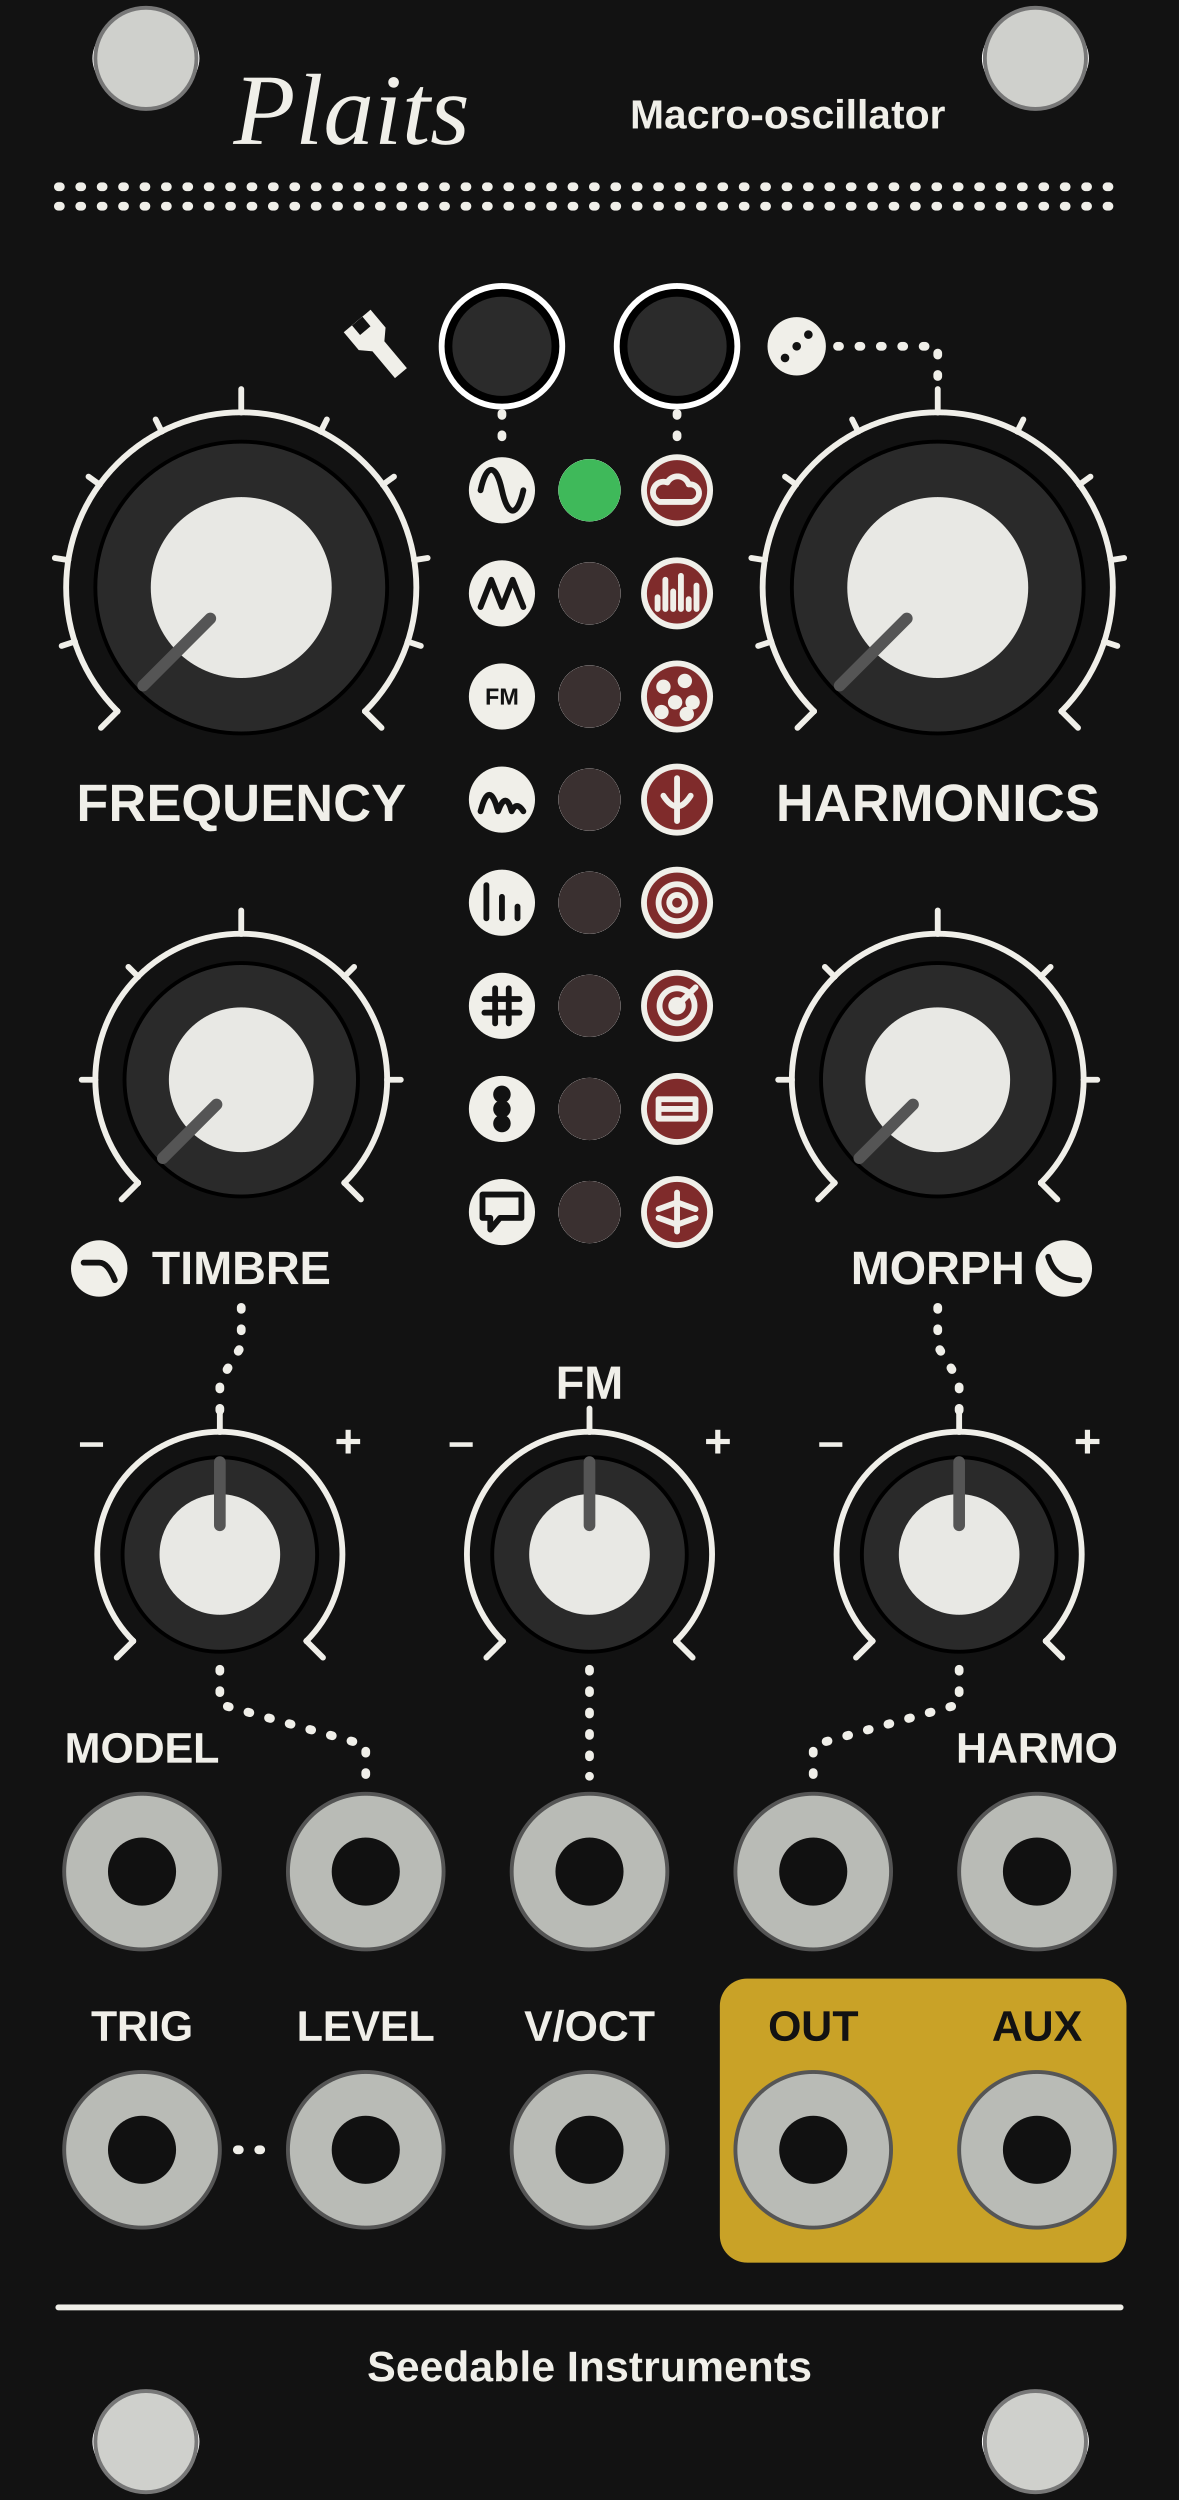
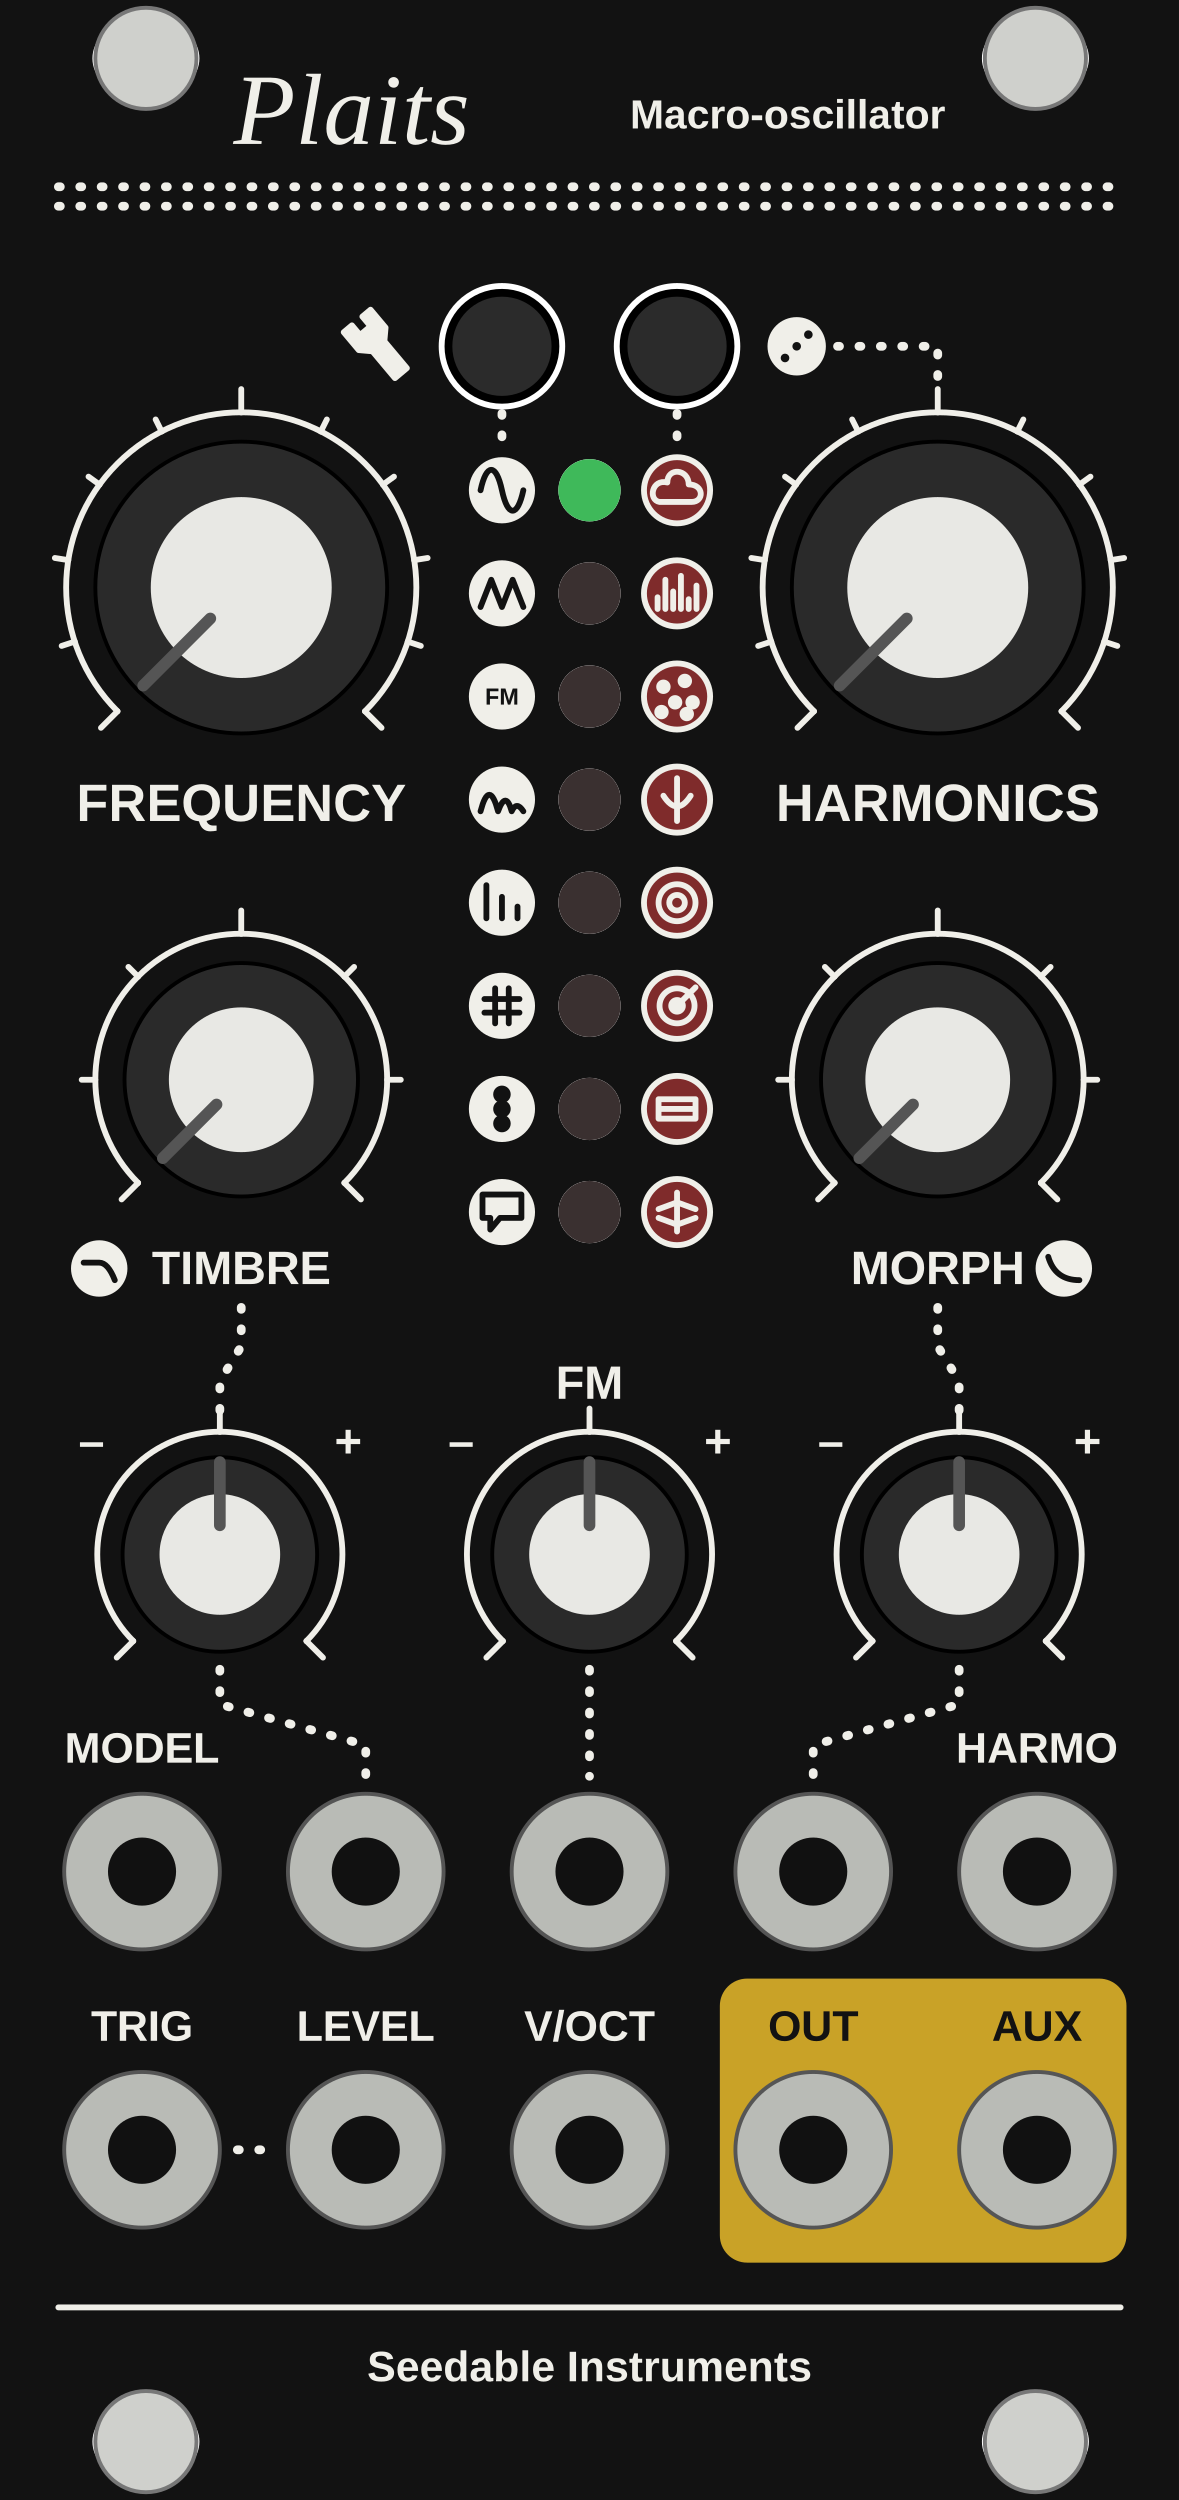
<svg xmlns="http://www.w3.org/2000/svg" width="60.6mm" height="128.5mm" viewBox="0 0 60.6 128.5">
  <style>text{font-family:Arial, Helvetica, sans-serif;font-weight:bold;fill:#f0efe9} .serif{font-family:Georgia, Times New Roman, serif;font-style:italic;font-weight:normal} .silk{stroke:#f0efe9;fill:none;stroke-linecap:round;stroke-linejoin:round} .dots{stroke-dasharray:0.1 1.0;stroke-width:0.45} .copper{fill:#c9a227} .cu-text{fill:#121212} .hole{fill:#ffffff;stroke:none}</style>
  <rect x="0" y="0" width="60.6" height="128.5" fill="#121212" />
  <g id="tint">
    <circle cx="34.80" cy="25.20" r="1.70" fill="#d94040" opacity="0.55" />
    <circle cx="34.80" cy="30.50" r="1.70" fill="#d94040" opacity="0.55" />
    <circle cx="34.80" cy="35.80" r="1.70" fill="#d94040" opacity="0.55" />
    <circle cx="34.80" cy="41.10" r="1.70" fill="#d94040" opacity="0.55" />
    <circle cx="34.80" cy="46.40" r="1.70" fill="#d94040" opacity="0.55" />
    <circle cx="34.80" cy="51.70" r="1.70" fill="#d94040" opacity="0.55" />
    <circle cx="34.80" cy="57.00" r="1.70" fill="#d94040" opacity="0.55" />
    <circle cx="34.80" cy="62.30" r="1.70" fill="#d94040" opacity="0.55" />
  </g>
  <g id="silk">
    <text x="12.00" y="7.40" font-size="5.2" text-anchor="start" class="serif">Plaits</text>
    <text x="48.60" y="6.60" font-size="2.1" text-anchor="end">Macro-oscillator</text>
    <line x1="3" y1="9.6" x2="57.6" y2="9.6" class="silk dots" />
    <line x1="3" y1="10.6" x2="57.6" y2="10.6" class="silk dots" />
    <text x="30.30" y="122.40" font-size="2.2" text-anchor="middle">Seedable Instruments</text>
    <line x1="3" y1="118.6" x2="57.6" y2="118.6" class="silk" stroke-width="0.3" />
-     <g transform="translate(19.45 17.80) rotate(-40)">
-       <path d="M -0.9 -1.7 H 0.9 V -0.5 L 0.4 0 V 1.8 H -0.4 V 0 L -0.9 -0.5 Z" fill="#f0efe9" />
-       <path d="M -0.35 -1.7 V -1.05 H 0.35 V -1.7 Z" fill="#121212" />
+     <g transform="translate(19.45 17.80) rotate(-40) scale(1.0)" stroke="#f0efe9" fill="#f0efe9" stroke-width="0.3" stroke-linecap="round" stroke-linejoin="round">
+       <path d="M -0.9 -1.7 H -0.35 V -1.05 H 0.35 V -1.7 H 0.9 V -0.5 L 0.4 0 V 1.8 H -0.4 V 0 L -0.9 -0.5 Z" />
    </g>
    <circle cx="40.95" cy="17.80" r="1.5" fill="#f0efe9" />
    <circle cx="40.35" cy="18.40" r="0.22" fill="#121212" />
    <circle cx="40.95" cy="17.80" r="0.22" fill="#121212" />
    <circle cx="41.55" cy="17.20" r="0.22" fill="#121212" />
    <polyline points="43.05,17.80 48.20,17.80 48.20,19.80" class="silk dots" />
    <polyline points="25.80,21.25 25.80,23.00" class="silk dots" />
    <polyline points="34.80,21.25 34.80,23.00" class="silk dots" />
    <circle cx="25.80" cy="25.20" r="1.70" fill="#f0efe9" />
    <g transform="translate(25.80 25.20) rotate(0) scale(1.0)" stroke="#121212" fill="none" stroke-width="0.3" stroke-linecap="round" stroke-linejoin="round">
-       <path d="M -1.1 0 C -0.8 -1.4 -0.3 -1.4 0 0 S 0.8 1.4 1.1 0" />
+       <path d="M -1.1 0 C -0.8 -1.4 -0.3 -1.4 0 0 C 0.3 1.4 0.8 1.4 1.1 0" />
    </g>
    <circle cx="34.80" cy="25.20" r="1.70" class="silk" stroke-width="0.3" />
    <g transform="translate(34.80 25.20) rotate(0) scale(1.0)" stroke="#f0efe9" fill="none" stroke-width="0.3" stroke-linecap="round" stroke-linejoin="round">
-       <path d="M -0.9 0.6 H 0.75 A 0.45 0.45 0 0 0 0.6 -0.3 A 0.6 0.6 0 0 0 -0.5 -0.4 A 0.5 0.5 0 0 0 -0.9 0.6 Z" />
+       <path d="M -0.9 0.6 H 0.75 C 1.4 0.6 1.4 -0.3 0.6 -0.3 C 0.6 -1.1 -0.5 -1.2 -0.5 -0.4 C -1.3 -0.6 -1.5 0.5 -0.9 0.6 Z" />
    </g>
    <circle cx="25.80" cy="30.50" r="1.70" fill="#f0efe9" />
    <g transform="translate(25.80 30.50) rotate(0) scale(1.0)" stroke="#121212" fill="none" stroke-width="0.3" stroke-linecap="round" stroke-linejoin="round">
      <path d="M -1.1 0.7 L -0.55 -0.7 L 0 0.7 L 0.55 -0.7 L 1.1 0.7" />
    </g>
    <circle cx="34.80" cy="30.50" r="1.70" class="silk" stroke-width="0.3" />
    <g transform="translate(34.80 30.50) rotate(0) scale(1.0)" stroke="#f0efe9" fill="none" stroke-width="0.3" stroke-linecap="round" stroke-linejoin="round">
      <path d="M -1.0 0.8 V 0.2 M -0.6 0.8 V -0.7 M -0.2 0.8 V -0.1 M 0.2 0.8 V -0.9 M 0.6 0.8 V 0.3 M 1.0 0.8 V -0.4" />
    </g>
    <circle cx="25.80" cy="35.80" r="1.70" fill="#f0efe9" />
    <g transform="translate(25.80 35.80) rotate(0) scale(1.0)" stroke="#121212" fill="none" stroke-width="0.3" stroke-linecap="round" stroke-linejoin="round">
      <text x="0" y="0.42" font-size="1.2" text-anchor="middle" style="fill:#121212" stroke="none">FM</text>
    </g>
    <circle cx="34.80" cy="35.80" r="1.70" class="silk" stroke-width="0.3" />
    <g transform="translate(34.80 35.80) rotate(0) scale(1.0)" stroke="#f0efe9" fill="none" stroke-width="0.3" stroke-linecap="round" stroke-linejoin="round">
      <circle cx="-0.7" cy="-0.5" r="0.22" fill="#f0efe9" />
      <circle cx="0.4" cy="-0.8" r="0.22" fill="#f0efe9" />
      <circle cx="0.8" cy="0.3" r="0.22" fill="#f0efe9" />
      <circle cx="-0.1" cy="0.3" r="0.22" fill="#f0efe9" />
      <circle cx="-0.8" cy="0.8" r="0.22" fill="#f0efe9" />
      <circle cx="0.5" cy="0.9" r="0.22" fill="#f0efe9" />
    </g>
    <circle cx="25.80" cy="41.10" r="1.70" fill="#f0efe9" />
    <g transform="translate(25.80 41.10) rotate(0) scale(1.0)" stroke="#121212" fill="none" stroke-width="0.3" stroke-linecap="round" stroke-linejoin="round">
      <path d="M -1.1 0.6 Q -0.65 -1.1 -0.2 0.6 Q 0.2 -0.5 0.5 0.6 Q 0.75 0.05 1.1 0.6" />
    </g>
    <circle cx="34.80" cy="41.10" r="1.70" class="silk" stroke-width="0.3" />
    <g transform="translate(34.80 41.10) rotate(0) scale(1.0)" stroke="#f0efe9" fill="none" stroke-width="0.3" stroke-linecap="round" stroke-linejoin="round">
      <path d="M 0 -1.1 V 1.1 M -0.7 -0.2 Q 0 0.9 0.7 -0.2" />
    </g>
    <circle cx="25.80" cy="46.40" r="1.70" fill="#f0efe9" />
    <g transform="translate(25.80 46.40) rotate(0) scale(1.0)" stroke="#121212" fill="none" stroke-width="0.3" stroke-linecap="round" stroke-linejoin="round">
      <path d="M -0.8 0.8 V -0.9 M 0 0.8 V -0.3 M 0.8 0.8 V 0.2" />
    </g>
    <circle cx="34.80" cy="46.40" r="1.70" class="silk" stroke-width="0.3" />
    <g transform="translate(34.80 46.40) rotate(0) scale(1.0)" stroke="#f0efe9" fill="none" stroke-width="0.3" stroke-linecap="round" stroke-linejoin="round">
      <circle cx="0" cy="0" r="0.4" />
      <circle cx="0" cy="0" r="0.95" />
    </g>
    <circle cx="25.80" cy="51.70" r="1.70" fill="#f0efe9" />
    <g transform="translate(25.80 51.70) rotate(0) scale(1.0)" stroke="#121212" fill="none" stroke-width="0.3" stroke-linecap="round" stroke-linejoin="round">
      <path d="M -0.9 -0.35 H 0.9 M -0.9 0.35 H 0.9 M -0.35 -0.9 V 0.9 M 0.35 -0.9 V 0.9" />
    </g>
    <circle cx="34.80" cy="51.70" r="1.70" class="silk" stroke-width="0.3" />
    <g transform="translate(34.80 51.70) rotate(0) scale(1.0)" stroke="#f0efe9" fill="none" stroke-width="0.3" stroke-linecap="round" stroke-linejoin="round">
      <circle cx="0" cy="0" r="0.9" />
      <path d="M 0 0 L 0.95 -0.95" />
      <circle cx="0" cy="0" r="0.3" fill="#f0efe9" />
    </g>
    <circle cx="25.80" cy="57.00" r="1.70" fill="#f0efe9" />
    <g transform="translate(25.80 57.00) rotate(0) scale(1.0)" stroke="#121212" fill="none" stroke-width="0.3" stroke-linecap="round" stroke-linejoin="round">
      <circle cx="0" cy="-0.75" r="0.3" fill="#121212" />
      <circle cx="0" cy="0" r="0.3" fill="#121212" />
      <circle cx="0" cy="0.75" r="0.3" fill="#121212" />
    </g>
    <circle cx="34.80" cy="57.00" r="1.70" class="silk" stroke-width="0.3" />
    <g transform="translate(34.80 57.00) rotate(0) scale(1.0)" stroke="#f0efe9" fill="none" stroke-width="0.3" stroke-linecap="round" stroke-linejoin="round">
      <path d="M -0.95 -0.5 H 0.95 V 0.5 H -0.95 Z M -0.95 0 H 0.95" />
    </g>
    <circle cx="25.80" cy="62.30" r="1.70" fill="#f0efe9" />
    <g transform="translate(25.80 62.30) rotate(0) scale(1.0)" stroke="#121212" fill="none" stroke-width="0.3" stroke-linecap="round" stroke-linejoin="round">
      <path d="M -1.0 -0.9 H 1.0 V 0.3 H -0.1 L -0.6 0.9 V 0.3 H -1.0 Z" />
    </g>
    <circle cx="34.80" cy="62.30" r="1.70" class="silk" stroke-width="0.3" />
    <g transform="translate(34.80 62.30) rotate(0) scale(1.0)" stroke="#f0efe9" fill="none" stroke-width="0.3" stroke-linecap="round" stroke-linejoin="round">
      <path d="M 0 -1.0 V 1.0 M -0.95 -0.15 L 0 -0.5 L 0.95 -0.15 M -0.95 0.3 L 0 0.65 L 0.95 0.3" />
    </g>
    <path d="M 6.04 36.56 A 9.0 9.0 0 1 1 18.76 36.56" class="silk" stroke-width="0.3" />
    <line x1="6.04" y1="36.56" x2="5.19" y2="37.41" class="silk" stroke-width="0.3" />
    <line x1="3.84" y1="32.98" x2="3.17" y2="33.20" class="silk" stroke-width="0.3" />
    <line x1="3.51" y1="28.79" x2="2.82" y2="28.68" class="silk" stroke-width="0.3" />
    <line x1="5.12" y1="24.91" x2="4.55" y2="24.50" class="silk" stroke-width="0.3" />
    <line x1="8.31" y1="22.18" x2="8.00" y2="21.56" class="silk" stroke-width="0.3" />
    <line x1="12.40" y1="21.20" x2="12.40" y2="20.00" class="silk" stroke-width="0.3" />
    <line x1="16.49" y1="22.18" x2="16.80" y2="21.56" class="silk" stroke-width="0.3" />
    <line x1="19.68" y1="24.91" x2="20.25" y2="24.50" class="silk" stroke-width="0.3" />
    <line x1="21.29" y1="28.79" x2="21.98" y2="28.68" class="silk" stroke-width="0.3" />
    <line x1="20.96" y1="32.98" x2="21.63" y2="33.20" class="silk" stroke-width="0.3" />
    <line x1="18.76" y1="36.56" x2="19.61" y2="37.41" class="silk" stroke-width="0.3" />
    <text x="12.40" y="42.20" font-size="2.7" text-anchor="middle">FREQUENCY</text>
    <path d="M 41.84 36.56 A 9.0 9.0 0 1 1 54.56 36.56" class="silk" stroke-width="0.3" />
    <line x1="41.84" y1="36.56" x2="40.99" y2="37.41" class="silk" stroke-width="0.3" />
    <line x1="39.64" y1="32.98" x2="38.97" y2="33.20" class="silk" stroke-width="0.3" />
    <line x1="39.31" y1="28.79" x2="38.62" y2="28.68" class="silk" stroke-width="0.3" />
    <line x1="40.92" y1="24.91" x2="40.35" y2="24.50" class="silk" stroke-width="0.3" />
    <line x1="44.11" y1="22.18" x2="43.80" y2="21.56" class="silk" stroke-width="0.3" />
    <line x1="48.20" y1="21.20" x2="48.20" y2="20.00" class="silk" stroke-width="0.3" />
    <line x1="52.29" y1="22.18" x2="52.60" y2="21.56" class="silk" stroke-width="0.3" />
    <line x1="55.48" y1="24.91" x2="56.05" y2="24.50" class="silk" stroke-width="0.3" />
    <line x1="57.09" y1="28.79" x2="57.78" y2="28.68" class="silk" stroke-width="0.3" />
    <line x1="56.76" y1="32.98" x2="57.43" y2="33.20" class="silk" stroke-width="0.3" />
    <line x1="54.56" y1="36.56" x2="55.41" y2="37.41" class="silk" stroke-width="0.3" />
    <text x="48.20" y="42.20" font-size="2.7" text-anchor="middle">HARMONICS</text>
    <path d="M 7.10 60.80 A 7.5 7.5 0 1 1 17.70 60.80" class="silk" stroke-width="0.3" />
    <line x1="7.10" y1="60.80" x2="6.25" y2="61.65" class="silk" stroke-width="0.3" />
    <line x1="4.90" y1="55.50" x2="4.20" y2="55.50" class="silk" stroke-width="0.3" />
    <line x1="7.10" y1="50.20" x2="6.60" y2="49.70" class="silk" stroke-width="0.3" />
    <line x1="12.40" y1="48.00" x2="12.40" y2="46.80" class="silk" stroke-width="0.3" />
    <line x1="17.70" y1="50.20" x2="18.20" y2="49.70" class="silk" stroke-width="0.3" />
    <line x1="19.90" y1="55.50" x2="20.60" y2="55.50" class="silk" stroke-width="0.3" />
    <line x1="17.70" y1="60.80" x2="18.55" y2="61.65" class="silk" stroke-width="0.3" />
    <text x="12.40" y="66.00" font-size="2.4" text-anchor="middle">TIMBRE</text>
    <path d="M 42.90 60.80 A 7.5 7.5 0 1 1 53.50 60.80" class="silk" stroke-width="0.3" />
    <line x1="42.90" y1="60.80" x2="42.05" y2="61.65" class="silk" stroke-width="0.3" />
    <line x1="40.70" y1="55.50" x2="40.00" y2="55.50" class="silk" stroke-width="0.3" />
    <line x1="42.90" y1="50.20" x2="42.40" y2="49.70" class="silk" stroke-width="0.3" />
    <line x1="48.20" y1="48.00" x2="48.20" y2="46.80" class="silk" stroke-width="0.3" />
    <line x1="53.50" y1="50.20" x2="54.00" y2="49.70" class="silk" stroke-width="0.3" />
    <line x1="55.70" y1="55.50" x2="56.40" y2="55.50" class="silk" stroke-width="0.3" />
    <line x1="53.50" y1="60.80" x2="54.35" y2="61.65" class="silk" stroke-width="0.3" />
    <text x="48.20" y="66.00" font-size="2.4" text-anchor="middle">MORPH</text>
    <path d="M 6.85 84.35 A 6.3 6.3 0 1 1 15.75 84.35" class="silk" stroke-width="0.3" />
    <line x1="6.85" y1="84.35" x2="6.00" y2="85.20" class="silk" stroke-width="0.3" />
    <line x1="11.30" y1="73.60" x2="11.30" y2="72.40" class="silk" stroke-width="0.3" />
    <line x1="15.75" y1="84.35" x2="16.60" y2="85.20" class="silk" stroke-width="0.3" />
    <text x="4.70" y="74.90" font-size="2.4" text-anchor="middle">–</text>
    <text x="17.90" y="74.90" font-size="2.4" text-anchor="middle">+</text>
    <path d="M 25.85 84.35 A 6.3 6.3 0 1 1 34.75 84.35" class="silk" stroke-width="0.3" />
    <line x1="25.85" y1="84.35" x2="25.00" y2="85.20" class="silk" stroke-width="0.3" />
    <line x1="30.30" y1="73.60" x2="30.30" y2="72.40" class="silk" stroke-width="0.3" />
    <line x1="34.75" y1="84.35" x2="35.60" y2="85.20" class="silk" stroke-width="0.3" />
    <text x="23.70" y="74.90" font-size="2.4" text-anchor="middle">–</text>
    <text x="36.90" y="74.90" font-size="2.4" text-anchor="middle">+</text>
    <path d="M 44.85 84.35 A 6.3 6.3 0 1 1 53.75 84.35" class="silk" stroke-width="0.3" />
    <line x1="44.85" y1="84.35" x2="44.00" y2="85.20" class="silk" stroke-width="0.3" />
    <line x1="49.30" y1="73.60" x2="49.30" y2="72.40" class="silk" stroke-width="0.3" />
    <line x1="53.75" y1="84.35" x2="54.60" y2="85.20" class="silk" stroke-width="0.3" />
    <text x="42.70" y="74.90" font-size="2.4" text-anchor="middle">–</text>
    <text x="55.90" y="74.90" font-size="2.4" text-anchor="middle">+</text>
    <circle cx="5.10" cy="65.20" r="1.45" fill="#f0efe9" />
-     <path d="M -0.8 -0.3 H 0 Q 0.45 -0.3 0.8 0.6" transform="translate(5.10 65.20)" fill="none" stroke="#121212" stroke-width="0.3" stroke-linecap="round" />
+     <g transform="translate(5.10 65.20) rotate(0) scale(1.0)" stroke="#121212" fill="none" stroke-width="0.3" stroke-linecap="round" stroke-linejoin="round">
+       <path d="M -0.8 -0.3 H 0 Q 0.45 -0.3 0.8 0.6" />
+     </g>
    <circle cx="54.68" cy="65.20" r="1.45" fill="#f0efe9" />
-     <path d="M -0.8 -0.6 Q -0.45 0.6 0.8 0.6" transform="translate(54.68 65.20)" fill="none" stroke="#121212" stroke-width="0.3" stroke-linecap="round" />
+     <g transform="translate(54.68 65.20) rotate(0) scale(1.0)" stroke="#121212" fill="none" stroke-width="0.3" stroke-linecap="round" stroke-linejoin="round">
+       <path d="M -0.8 -0.6 Q -0.45 0.6 0.8 0.6" />
+     </g>
    <text x="30.30" y="71.90" font-size="2.4" text-anchor="middle">FM</text>
    <polyline points="12.40,67.20 12.40,69.20 11.30,71.00 11.30,72.60" class="silk dots" />
    <polyline points="48.20,67.20 48.20,69.20 49.30,71.00 49.30,72.60" class="silk dots" />
    <polyline points="11.30,85.80 11.30,87.60 18.80,89.70 18.80,91.30" class="silk dots" />
    <polyline points="30.30,85.80 30.30,91.30" class="silk dots" />
    <polyline points="49.30,85.80 49.30,87.60 41.80,89.70 41.80,91.30" class="silk dots" />
    <text x="7.30" y="90.60" font-size="2.2" text-anchor="middle">MODEL</text>
    <text x="53.30" y="90.60" font-size="2.2" text-anchor="middle">HARMO</text>
    <text x="7.30" y="104.90" font-size="2.2" text-anchor="middle">TRIG</text>
    <text x="18.80" y="104.90" font-size="2.2" text-anchor="middle">LEVEL</text>
    <text x="30.30" y="104.90" font-size="2.2" text-anchor="middle">V/OCT</text>
    <polyline points="12.20,110.50 13.90,110.50" class="silk dots" />
  </g>
  <g id="copper">
    <rect x="37.00" y="101.70" width="20.90" height="14.6" rx="1.4" class="copper" />
    <text x="41.80" y="104.90" font-size="2.2" text-anchor="middle" class="cu-text">OUT</text>
    <text x="53.30" y="104.90" font-size="2.2" text-anchor="middle" class="cu-text">AUX</text>
  </g>
  <g id="holes">
    <circle cx="25.80" cy="17.80" r="3.25" class="hole" />
    <circle cx="34.80" cy="17.80" r="3.25" class="hole" />
    <circle cx="12.40" cy="30.20" r="3.75" class="hole" />
    <circle cx="48.20" cy="30.20" r="3.75" class="hole" />
    <circle cx="12.40" cy="55.50" r="3.75" class="hole" />
    <circle cx="48.20" cy="55.50" r="3.75" class="hole" />
    <circle cx="11.30" cy="79.90" r="3.75" class="hole" />
    <circle cx="30.30" cy="79.90" r="3.75" class="hole" />
    <circle cx="49.30" cy="79.90" r="3.75" class="hole" />
    <circle cx="30.30" cy="25.20" r="1.60" class="hole" />
    <circle cx="30.30" cy="30.50" r="1.60" class="hole" />
    <circle cx="30.30" cy="35.80" r="1.60" class="hole" />
    <circle cx="30.30" cy="41.10" r="1.60" class="hole" />
    <circle cx="30.30" cy="46.40" r="1.60" class="hole" />
    <circle cx="30.30" cy="51.70" r="1.60" class="hole" />
    <circle cx="30.30" cy="57.00" r="1.60" class="hole" />
    <circle cx="30.30" cy="62.30" r="1.60" class="hole" />
    <circle cx="7.30" cy="96.20" r="3.25" class="hole" />
    <circle cx="18.80" cy="96.20" r="3.25" class="hole" />
    <circle cx="30.30" cy="96.20" r="3.25" class="hole" />
    <circle cx="41.80" cy="96.20" r="3.25" class="hole" />
    <circle cx="53.30" cy="96.20" r="3.25" class="hole" />
    <circle cx="7.30" cy="110.50" r="3.25" class="hole" />
    <circle cx="18.80" cy="110.50" r="3.25" class="hole" />
    <circle cx="30.30" cy="110.50" r="3.25" class="hole" />
    <circle cx="41.80" cy="110.50" r="3.25" class="hole" />
    <circle cx="53.30" cy="110.50" r="3.25" class="hole" />
    <rect x="4.75" y="1.40" width="5.5" height="3.2" rx="1.6" class="hole" />
    <rect x="4.75" y="123.90" width="5.5" height="3.2" rx="1.6" class="hole" />
    <rect x="50.47" y="1.40" width="5.5" height="3.2" rx="1.6" class="hole" />
    <rect x="50.47" y="123.90" width="5.5" height="3.2" rx="1.6" class="hole" />
  </g>
  <g id="mockup">
    <circle cx="25.80" cy="17.80" r="2.75" fill="#2b2b2b" stroke="#000" stroke-width="0.4" />
    <circle cx="34.80" cy="17.80" r="2.75" fill="#2b2b2b" stroke="#000" stroke-width="0.4" />
    <circle cx="12.40" cy="30.20" r="7.5" fill="#2a2a2a" stroke="#000" stroke-width="0.2" />
    <circle cx="12.40" cy="30.20" r="4.65" fill="#e8e8e4" />
    <line x1="10.81" y1="31.79" x2="7.36" y2="35.24" stroke="#555" stroke-width="0.6" stroke-linecap="round" />
    <circle cx="48.20" cy="30.20" r="7.5" fill="#2a2a2a" stroke="#000" stroke-width="0.2" />
    <circle cx="48.20" cy="30.20" r="4.65" fill="#e8e8e4" />
    <line x1="46.61" y1="31.79" x2="43.16" y2="35.24" stroke="#555" stroke-width="0.6" stroke-linecap="round" />
    <circle cx="12.40" cy="55.50" r="6.0" fill="#2a2a2a" stroke="#000" stroke-width="0.2" />
    <circle cx="12.40" cy="55.50" r="3.72" fill="#e8e8e4" />
    <line x1="11.13" y1="56.77" x2="8.37" y2="59.53" stroke="#555" stroke-width="0.6" stroke-linecap="round" />
    <circle cx="48.20" cy="55.50" r="6.0" fill="#2a2a2a" stroke="#000" stroke-width="0.2" />
    <circle cx="48.20" cy="55.50" r="3.72" fill="#e8e8e4" />
    <line x1="46.93" y1="56.77" x2="44.17" y2="59.53" stroke="#555" stroke-width="0.6" stroke-linecap="round" />
    <circle cx="11.30" cy="79.90" r="5.0" fill="#2a2a2a" stroke="#000" stroke-width="0.2" />
    <circle cx="11.30" cy="79.90" r="3.10" fill="#e8e8e4" />
    <line x1="11.30" y1="78.40" x2="11.30" y2="75.15" stroke="#555" stroke-width="0.6" stroke-linecap="round" />
    <circle cx="30.30" cy="79.90" r="5.0" fill="#2a2a2a" stroke="#000" stroke-width="0.2" />
    <circle cx="30.30" cy="79.90" r="3.10" fill="#e8e8e4" />
    <line x1="30.30" y1="78.40" x2="30.30" y2="75.15" stroke="#555" stroke-width="0.6" stroke-linecap="round" />
    <circle cx="49.30" cy="79.90" r="5.0" fill="#2a2a2a" stroke="#000" stroke-width="0.2" />
    <circle cx="49.30" cy="79.90" r="3.10" fill="#e8e8e4" />
    <line x1="49.30" y1="78.40" x2="49.30" y2="75.15" stroke="#555" stroke-width="0.6" stroke-linecap="round" />
    <circle cx="30.30" cy="25.20" r="1.6" fill="#3fb95a" />
    <circle cx="30.30" cy="30.50" r="1.6" fill="#3a3030" />
    <circle cx="30.30" cy="35.80" r="1.6" fill="#3a3030" />
    <circle cx="30.30" cy="41.10" r="1.6" fill="#3a3030" />
    <circle cx="30.30" cy="46.40" r="1.6" fill="#3a3030" />
    <circle cx="30.30" cy="51.70" r="1.6" fill="#3a3030" />
    <circle cx="30.30" cy="57.00" r="1.6" fill="#3a3030" />
    <circle cx="30.30" cy="62.30" r="1.6" fill="#3a3030" />
    <circle cx="7.30" cy="96.20" r="4.0" fill="#b9bbb6" stroke="#555" stroke-width="0.2" />
    <circle cx="7.30" cy="96.20" r="1.75" fill="#111" />
    <circle cx="18.80" cy="96.20" r="4.0" fill="#b9bbb6" stroke="#555" stroke-width="0.2" />
    <circle cx="18.80" cy="96.20" r="1.75" fill="#111" />
    <circle cx="30.30" cy="96.20" r="4.0" fill="#b9bbb6" stroke="#555" stroke-width="0.2" />
    <circle cx="30.30" cy="96.20" r="1.75" fill="#111" />
    <circle cx="41.80" cy="96.20" r="4.0" fill="#b9bbb6" stroke="#555" stroke-width="0.2" />
    <circle cx="41.80" cy="96.20" r="1.75" fill="#111" />
    <circle cx="53.30" cy="96.20" r="4.0" fill="#b9bbb6" stroke="#555" stroke-width="0.2" />
    <circle cx="53.30" cy="96.20" r="1.75" fill="#111" />
    <circle cx="7.30" cy="110.50" r="4.0" fill="#b9bbb6" stroke="#555" stroke-width="0.2" />
    <circle cx="7.30" cy="110.50" r="1.75" fill="#111" />
    <circle cx="18.80" cy="110.50" r="4.0" fill="#b9bbb6" stroke="#555" stroke-width="0.2" />
    <circle cx="18.80" cy="110.50" r="1.75" fill="#111" />
    <circle cx="30.30" cy="110.50" r="4.0" fill="#b9bbb6" stroke="#555" stroke-width="0.2" />
    <circle cx="30.30" cy="110.50" r="1.75" fill="#111" />
    <circle cx="41.80" cy="110.50" r="4.0" fill="#b9bbb6" stroke="#555" stroke-width="0.2" />
    <circle cx="41.80" cy="110.50" r="1.75" fill="#111" />
    <circle cx="53.30" cy="110.50" r="4.0" fill="#b9bbb6" stroke="#555" stroke-width="0.2" />
    <circle cx="53.30" cy="110.50" r="1.75" fill="#111" />
    <circle cx="7.50" cy="3.00" r="2.6" fill="#cfd0cc" stroke="#777" stroke-width="0.2" />
    <circle cx="7.50" cy="125.50" r="2.6" fill="#cfd0cc" stroke="#777" stroke-width="0.2" />
    <circle cx="53.22" cy="3.00" r="2.6" fill="#cfd0cc" stroke="#777" stroke-width="0.2" />
    <circle cx="53.22" cy="125.50" r="2.6" fill="#cfd0cc" stroke="#777" stroke-width="0.2" />
  </g>
</svg>
